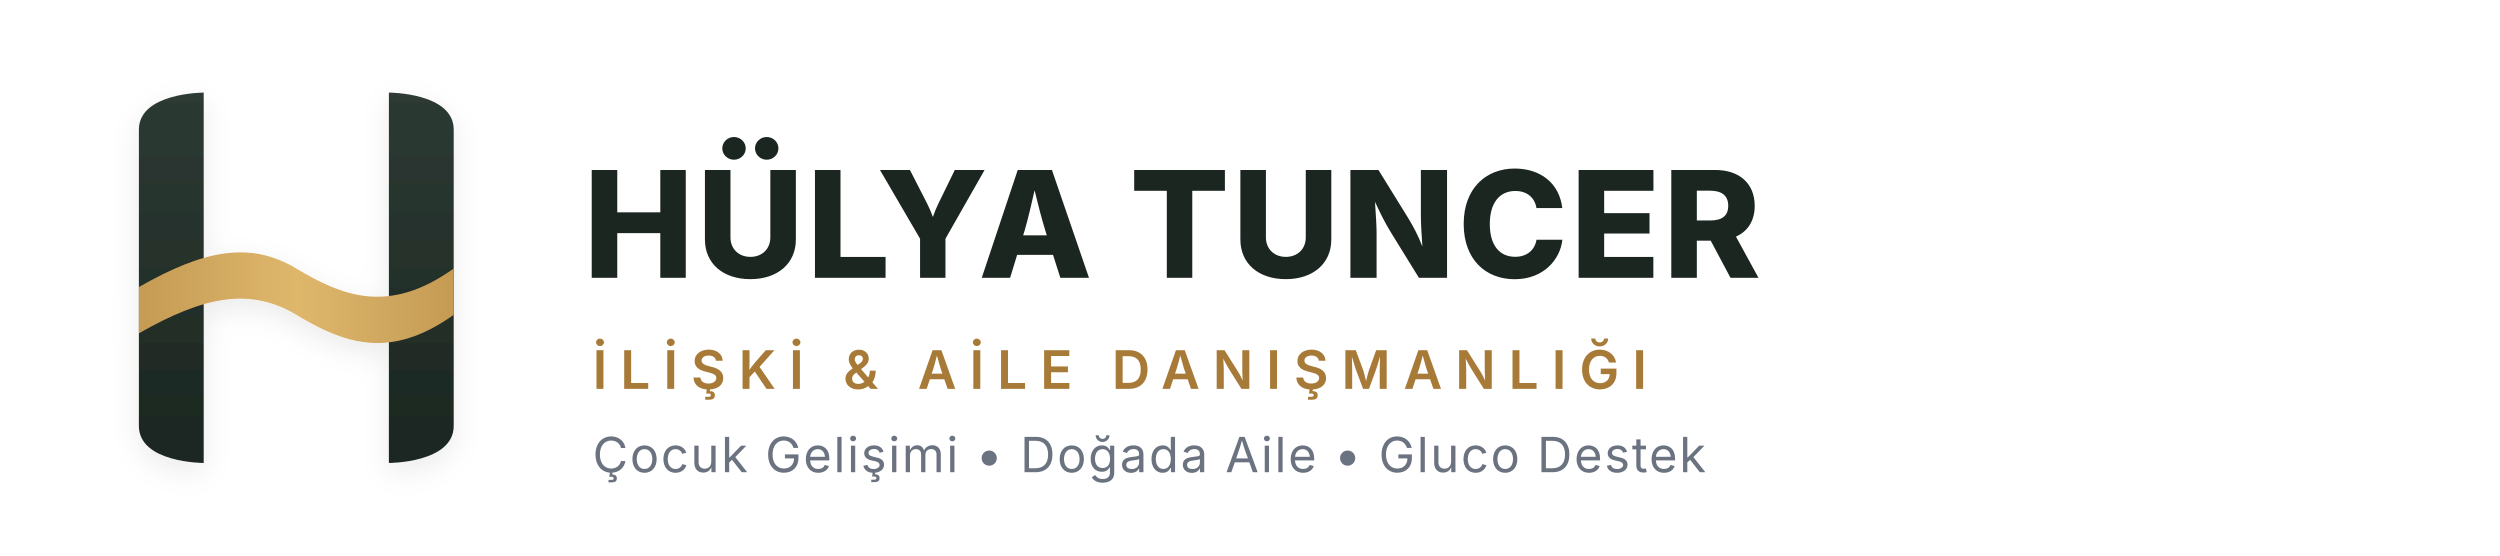
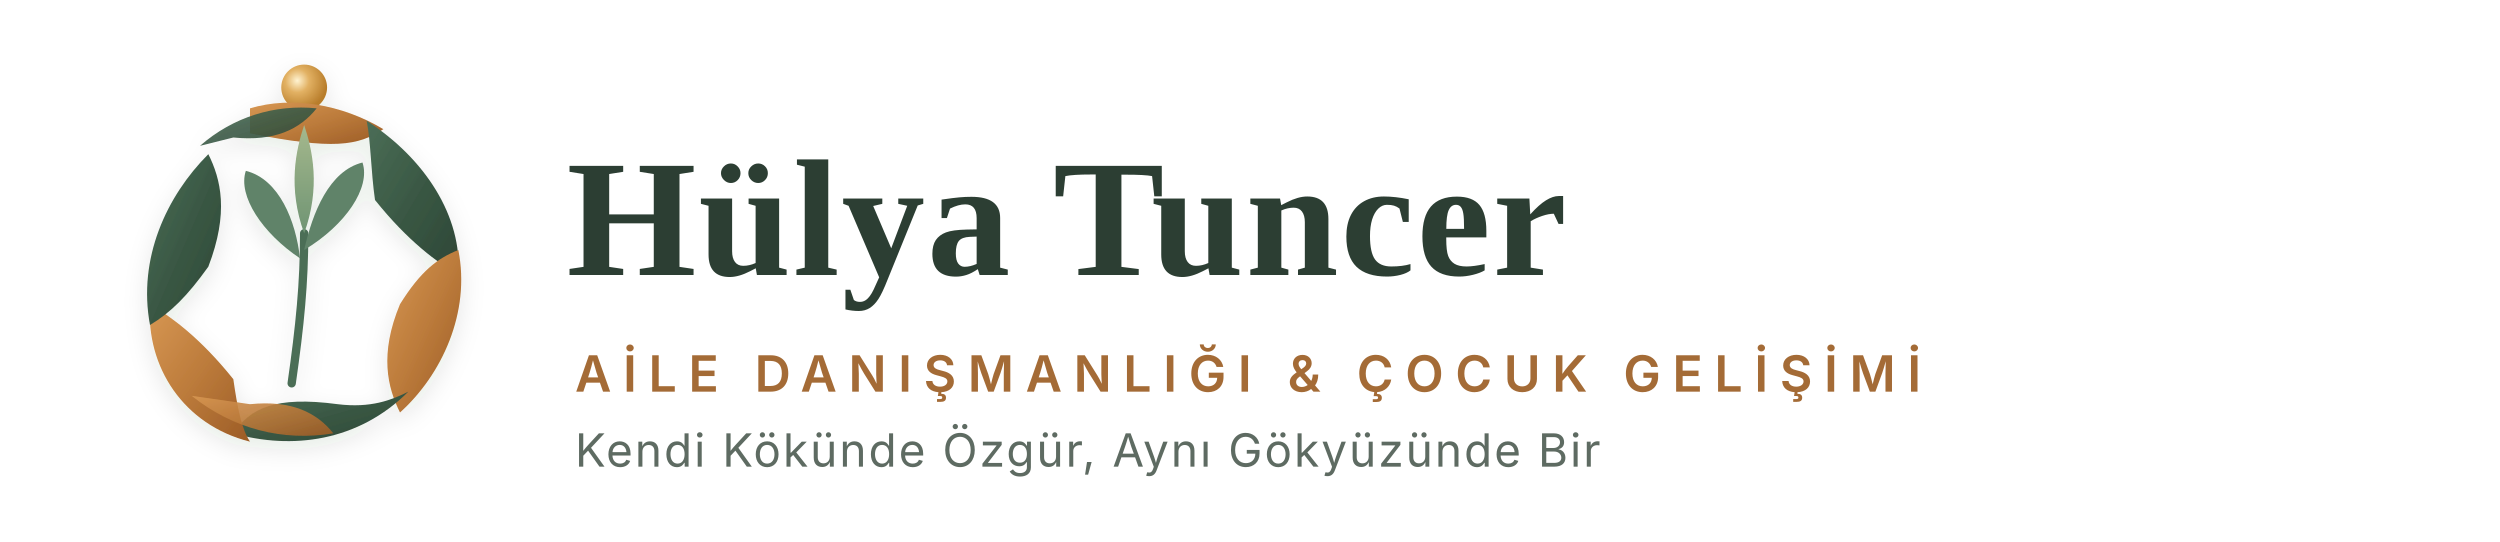
- <svg xmlns="http://www.w3.org/2000/svg" viewBox="0 0 540 120" width="100%" height="100%" fill="none">
+ <svg xmlns="http://www.w3.org/2000/svg" viewBox="0 0 600 130" width="100%" height="100%" fill="none">
  <defs>
-     <linearGradient id="monoPillar" x1="0%" y1="0%" x2="0%" y2="100%">
-       <stop offset="0%" stop-color="#2D3A34" />
-       <stop offset="100%" stop-color="#1B2621" />
+     <linearGradient id="loomGreen" x1="0%" y1="0%" x2="100%" y2="100%">
+       <stop offset="0%" stop-color="#4B6E57" />
+       <stop offset="50%" stop-color="#3A5844" />
+       <stop offset="100%" stop-color="#2D4636" />
    </linearGradient>
-     <linearGradient id="waveGold" x1="0%" y1="0%" x2="100%" y2="0%">
-       <stop offset="0%" stop-color="#C59B54" />
-       <stop offset="50%" stop-color="#DFB76C" />
-       <stop offset="100%" stop-color="#C59B54" />
+     <linearGradient id="loomGold" x1="0%" y1="0%" x2="100%" y2="100%">
+       <stop offset="0%" stop-color="#D79753" />
+       <stop offset="50%" stop-color="#BC7B3B" />
+       <stop offset="100%" stop-color="#9C5C26" />
    </linearGradient>
-     <filter id="softShadow" x="-20%" y="-20%" width="140%" height="140%">
-       <feDropShadow dx="0" dy="2" stdDeviation="3" flood-color="#1B2621" flood-opacity="0.08" />
+     <linearGradient id="sproutGrad" x1="0%" y1="100%" x2="0%" y2="0%">
+       <stop offset="0%" stop-color="#6F9473" />
+       <stop offset="100%" stop-color="#A5B88D" />
+     </linearGradient>
+     <radialGradient id="pearlGrad" cx="35%" cy="35%" r="65%">
+       <stop offset="0%" stop-color="#FFF3D1" />
+       <stop offset="40%" stop-color="#E2B163" />
+       <stop offset="100%" stop-color="#B87D2B" />
+     </radialGradient>
+     <filter id="gentleShadow" x="-15%" y="-15%" width="130%" height="130%">
+       <feDropShadow dx="0" dy="2" stdDeviation="3" flood-color="#1B2B20" flood-opacity="0.1" />
    </filter>
  </defs>
-   <g transform="translate(18, 14)" filter="url(#softShadow)">
-     <path d="M 12 14              C 12 6, 26 6, 26 6              L 26 86              C 26 86, 12 86, 12 78              Z" fill="url(#monoPillar)" />
-     <path d="M 66 6              C 66 6, 80 6, 80 14              L 80 78              C 80 86, 66 86, 66 86              Z" fill="url(#monoPillar)" />
-     <path d="M 12 48              C 26 40, 36 38, 46 44              C 56 50, 66 54, 80 44              L 80 54              C 66 64, 56 60, 46 54              C 36 48, 26 50, 12 58              Z" fill="url(#waveGold)" />
+   <g transform="translate(18, 10)" filter="url(#gentleShadow)">
+     <circle cx="55" cy="11" r="5.5" fill="url(#pearlGrad)" />
+     <path d="M 42 16 C 52 13, 64 15, 74 21 C 68 25, 62 26, 42 22 Z" fill="url(#loomGold)" />
+     <path d="M 70 19 C 84 28, 93 42, 92 56 C 87 53, 80 48, 72 38 C 71 31, 71 24, 70 19 Z" fill="url(#loomGreen)" />
+     <path d="M 92 50 C 95 65, 88 80, 78 89 C 75 83, 73 75, 78 63 C 83 55, 87 52, 92 50 Z" fill="url(#loomGold)" />
+     <path d="M 80 84 C 68 96, 52 98, 38 94 C 42 88, 48 85, 63 87 C 71 88, 76 86, 80 84 Z" fill="url(#loomGreen)" />
+     <path d="M 42 96 C 26 92, 17 78, 18 63 C 23 66, 30 71, 38 81 C 39 88, 40 93, 42 96 Z" fill="url(#loomGold)" />
+     <path d="M 18 68 C 15 52, 22 37, 32 27 C 35 33, 37 41, 32 54 C 27 61, 23 65, 18 68 Z" fill="url(#loomGreen)" />
+     <path d="M 30 25 C 38 18, 48 15, 58 16 C 54 21, 48 24, 38 23 Z" fill="url(#loomGreen)" opacity="0.9" />
+     <path d="M 28 85 C 38 93, 50 96, 62 94 C 58 89, 52 86, 42 87 Z" fill="url(#loomGold)" opacity="0.9" />
+     <path d="M 52 82 C 54 68, 55 58, 55 46" stroke="#4B6E57" stroke-width="2" stroke-linecap="round" fill="none" />
+     <path d="M 55 46 C 51 35, 53 26, 55 20 C 57 26, 59 35, 55 46 Z" fill="url(#sproutGrad)" />
+     <path d="M 54 52 C 45 46, 39 37, 41 31 C 49 33, 53 43, 54 52 Z" fill="#608369" />
+     <path d="M 55 50 C 65 44, 71 35, 69 29 C 61 31, 57 41, 55 50 Z" fill="#608369" />
  </g>
-   <g transform="translate(126, 22)">
-     <text x="0" y="38" font-family="'Plus Jakarta Sans', system-ui, -apple-system, sans-serif" font-size="32" font-weight="800" fill="#1B2621" letter-spacing="0.5">
-       HÜLYA TUNCER
+   <g transform="translate(136, 22)">
+     <text x="0" y="44" font-family="'Playfair Display', 'Times New Roman', Georgia, serif" font-size="40" font-weight="700" fill="#2C3E33" letter-spacing="0.5">
+       Hülya Tuncer
    </text>
-     <text x="2" y="62" font-family="'Plus Jakarta Sans', system-ui, -apple-system, sans-serif" font-size="11.5" font-weight="600" fill="#A87A38" letter-spacing="2.8">
-       İLİŞKİ &amp; AİLE DANIŞMANLIĞI
+     <text x="2" y="72" font-family="'Plus Jakarta Sans', system-ui, -apple-system, sans-serif" font-size="12" font-weight="600" fill="#A46B36" letter-spacing="2.8">
+       AİLE DANIŞMANLIĞI &amp; ÇOCUK GELİŞİMİ
    </text>
-     <text x="2" y="80" font-family="'Plus Jakarta Sans', system-ui, -apple-system, sans-serif" font-size="10.5" font-weight="400" fill="#6B7280" letter-spacing="0.4">
-       Çocuk Gelişimi • Doğada Aile • Gluco Destek
+     <text x="2" y="90" font-family="'Plus Jakarta Sans', system-ui, -apple-system, sans-serif" font-size="11" font-weight="400" fill="#5E6B62" letter-spacing="0.5">
+       Kendi Kökünde Özgür, Aynı Gökyüzünde Bir
    </text>
  </g>
</svg>
